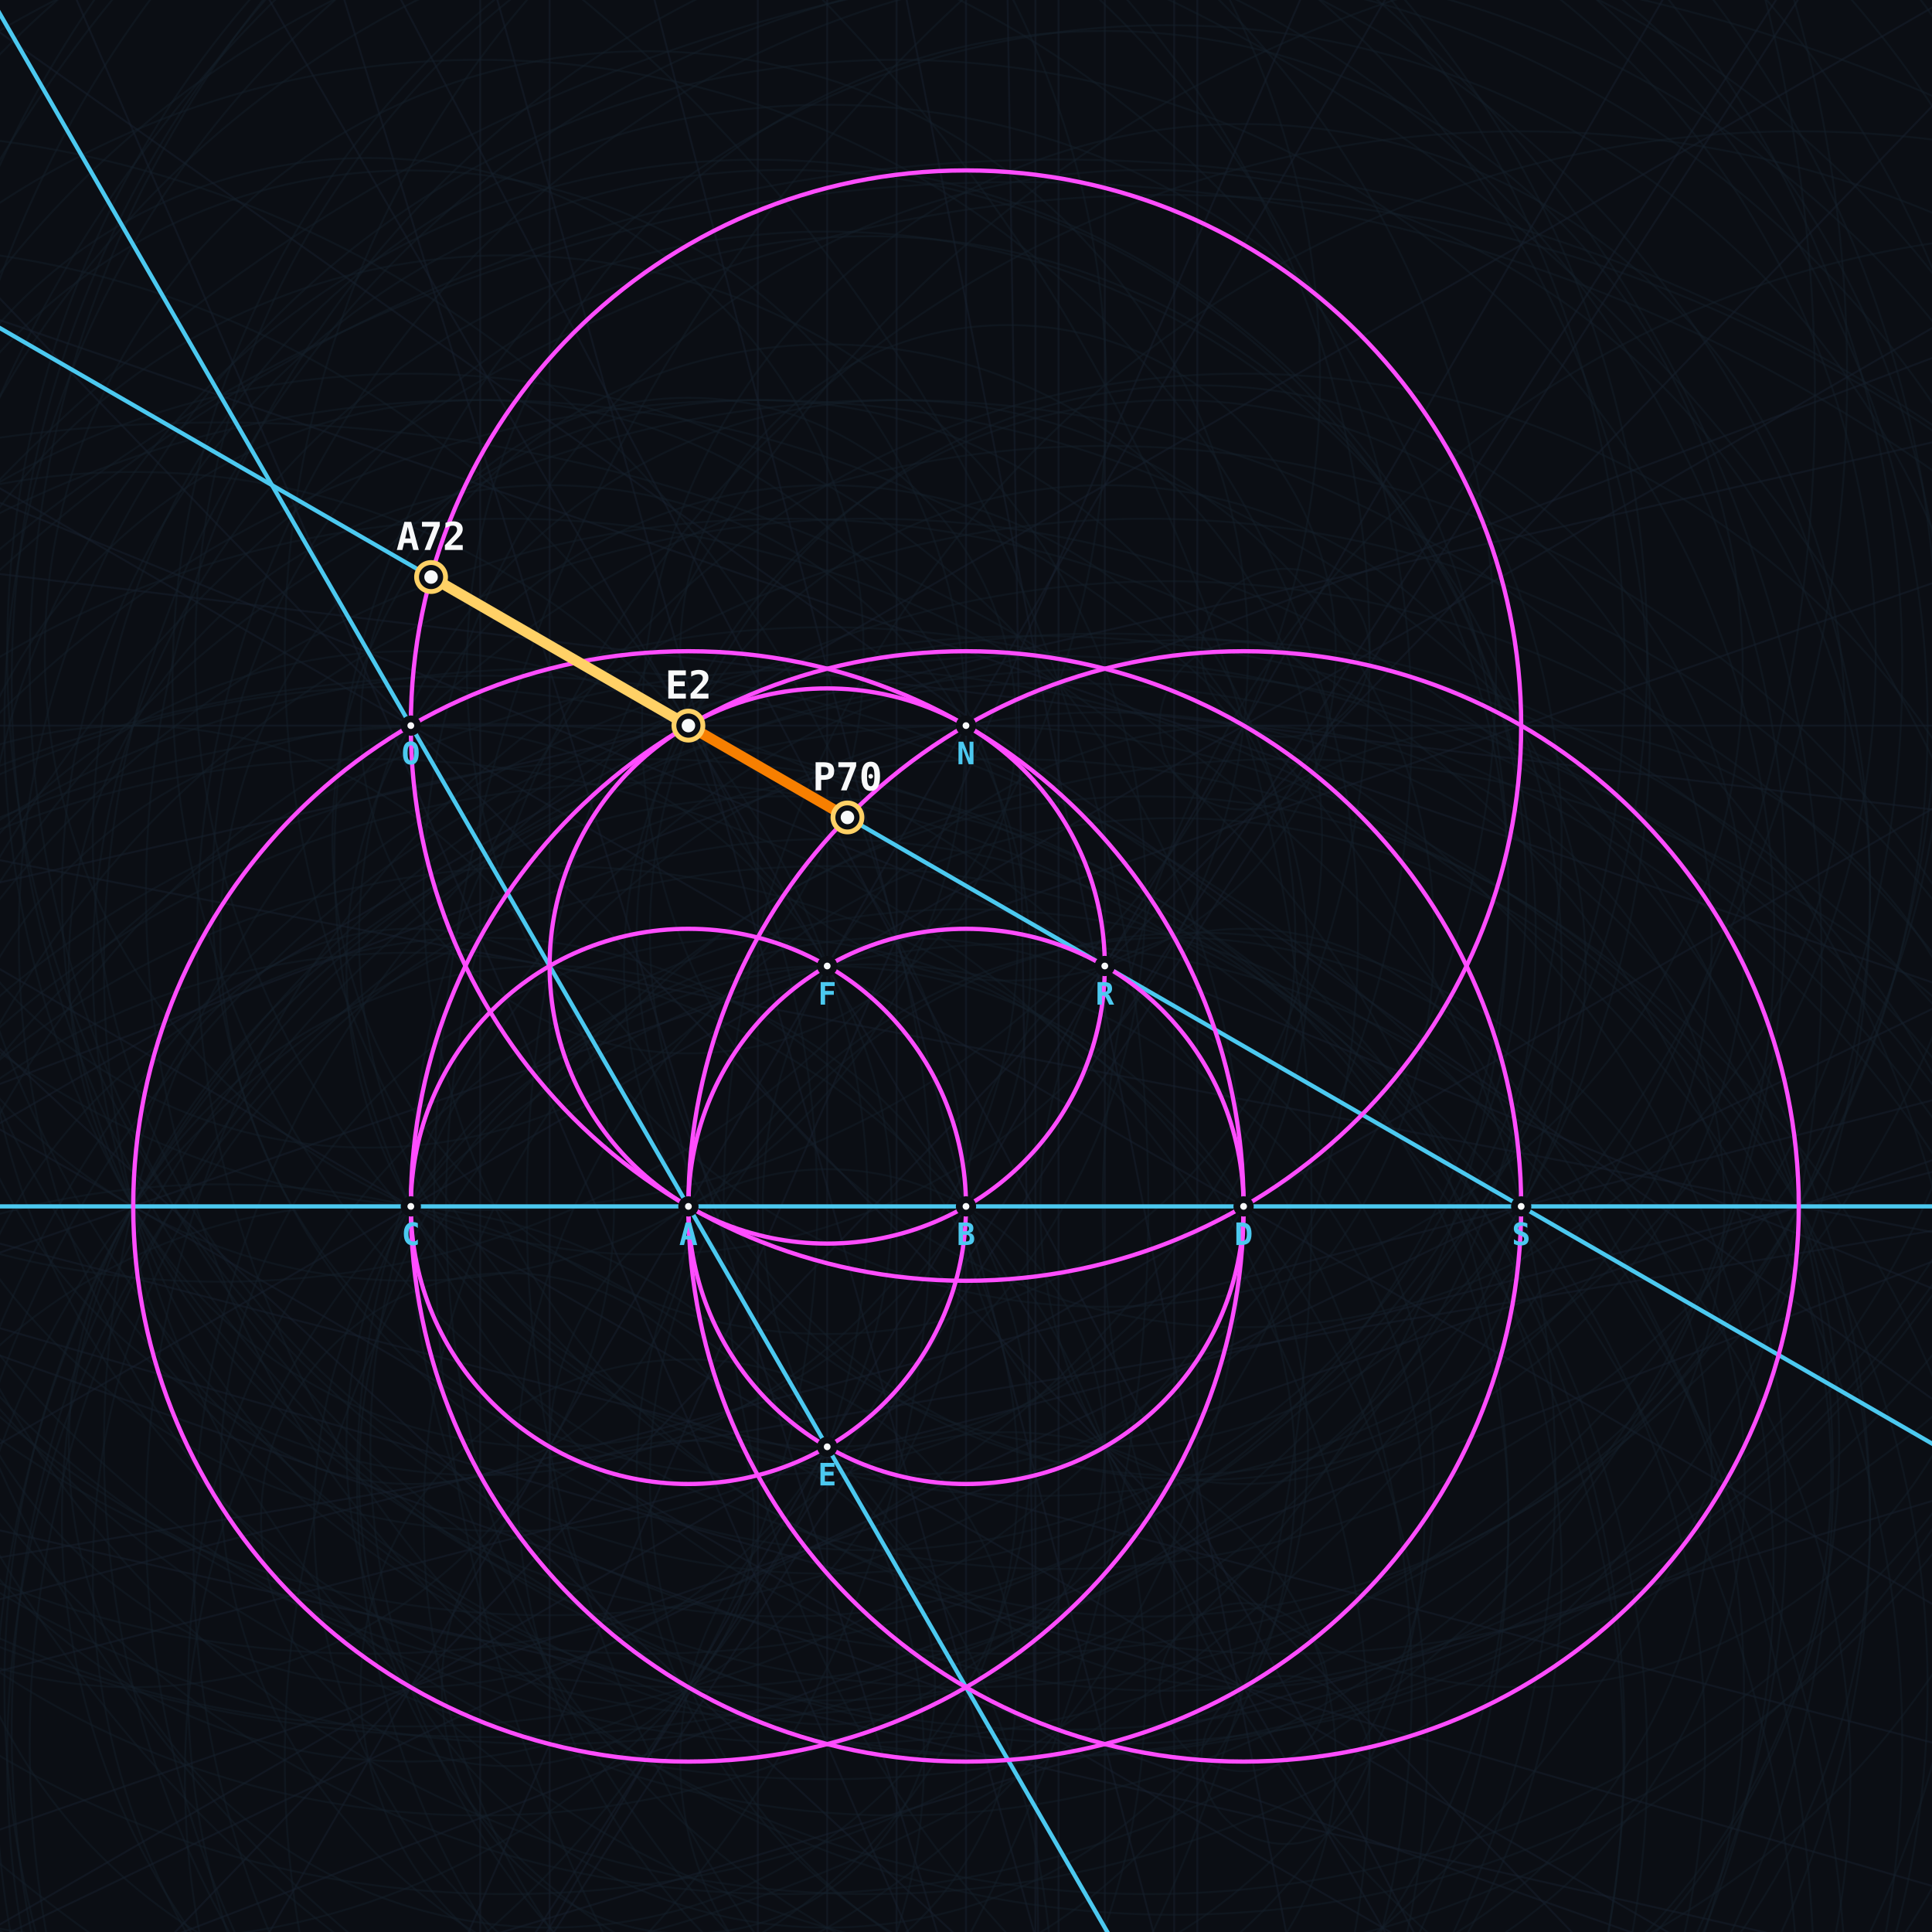
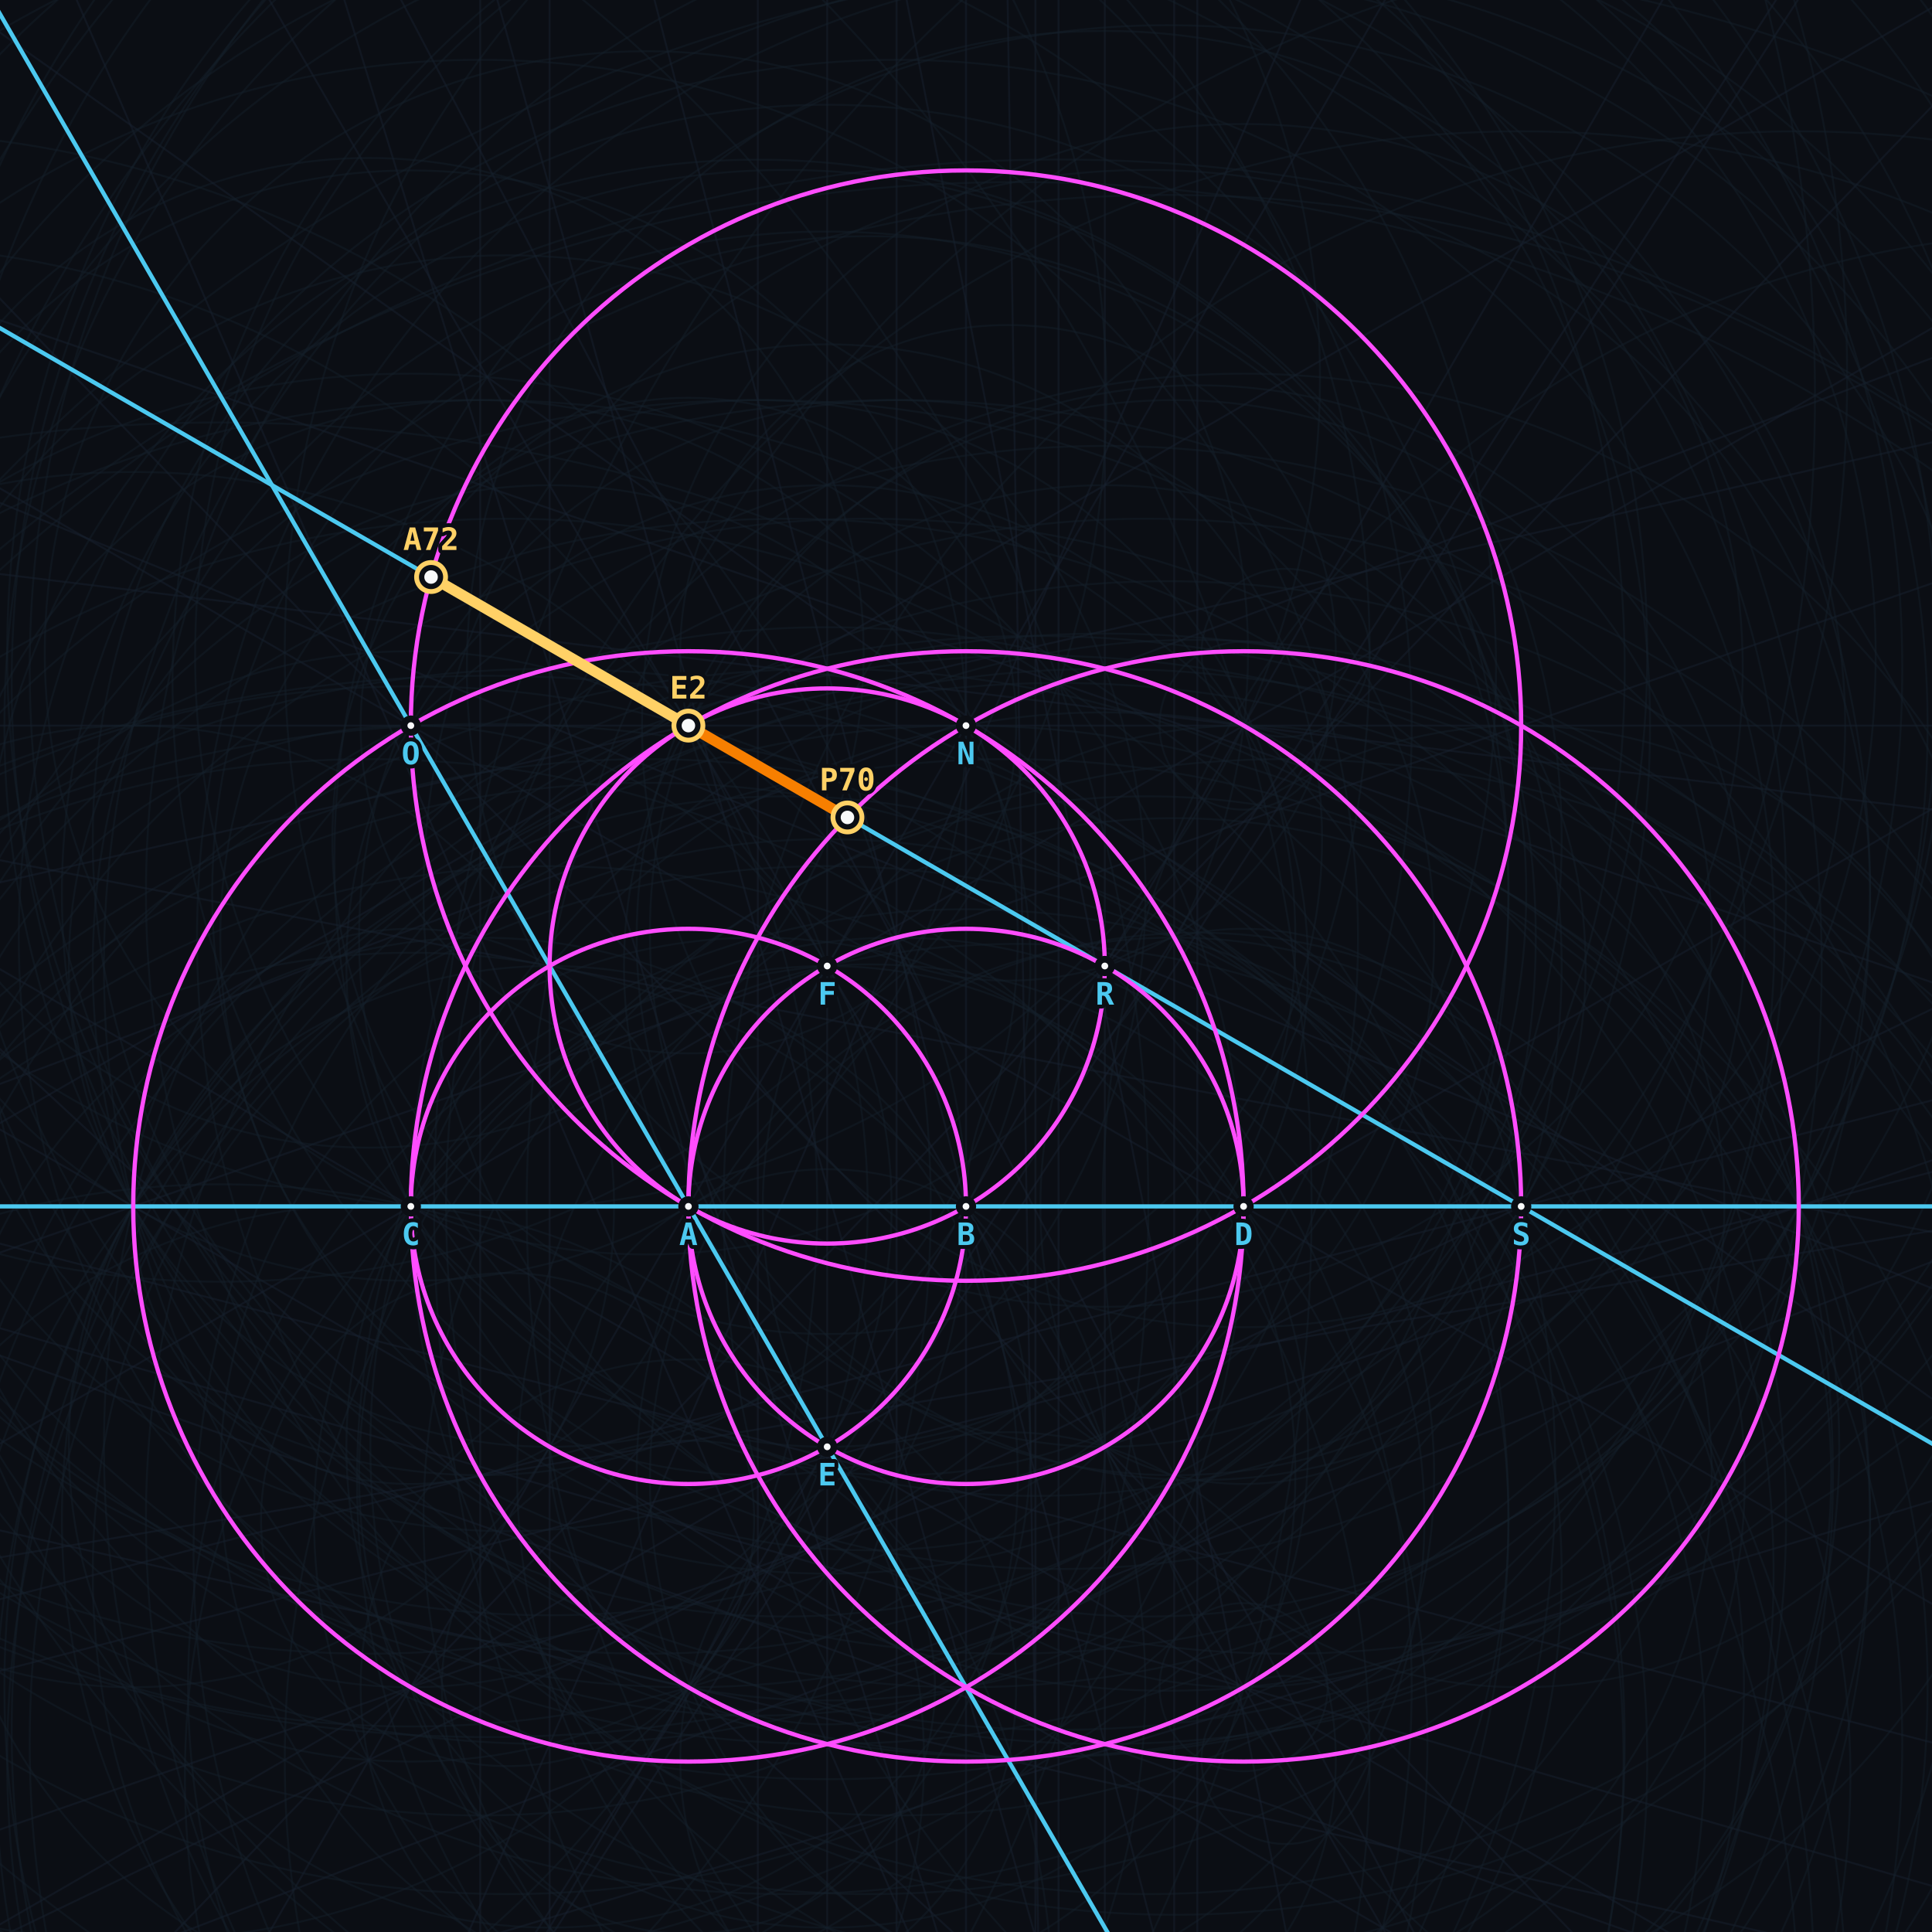
<svg xmlns="http://www.w3.org/2000/svg" viewBox="0 0 1000 1000" width="100%" height="100%" class="levels-svg">
  <defs>
    <clipPath id="sq-clip">
      <rect x="0" y="0" width="1000" height="1000" />
    </clipPath>
  </defs>
  <rect x="0" y="0" width="1000" height="1000" fill="#0b0e14" />
  <g clip-path="url(#sq-clip)">
    <line x1="-232.76" y1="1644.75" x2="1017.24" y2="-520.32" stroke="#1a2332" stroke-width="1.0" stroke-opacity="0.45" />
    <line x1="1089.08" y1="-395.89" x2="-160.92" y2="1769.18" stroke="#1a2332" stroke-width="1.0" stroke-opacity="0.45" />
    <line x1="1089.08" y1="1644.75" x2="-160.92" y2="-520.32" stroke="#1a2332" stroke-width="1.0" stroke-opacity="0.45" />
    <line x1="-762.13" y1="61.64" x2="1402.93" y2="1311.64" stroke="#1a2332" stroke-width="1.0" stroke-opacity="0.45" />
    <line x1="-762.13" y1="1187.21" x2="1402.93" y2="-62.79" stroke="#1a2332" stroke-width="1.0" stroke-opacity="0.45" />
    <line x1="1618.45" y1="61.64" x2="-546.61" y2="1311.64" stroke="#1a2332" stroke-width="1.0" stroke-opacity="0.45" />
    <line x1="1618.45" y1="1187.21" x2="-546.61" y2="-62.79" stroke="#1a2332" stroke-width="1.0" stroke-opacity="0.45" />
    <line x1="428.16" y1="1874.43" x2="428.16" y2="-625.57" stroke="#1a2332" stroke-width="1.0" stroke-opacity="0.45" />
    <line x1="1429.70" y1="153.06" x2="-932.58" y2="971.37" stroke="#1a2332" stroke-width="1.0" stroke-opacity="0.45" />
    <line x1="-905.81" y1="61.64" x2="1259.26" y2="1311.64" stroke="#1a2332" stroke-width="1.0" stroke-opacity="0.45" />
    <line x1="284.48" y1="1874.43" x2="284.48" y2="-625.57" stroke="#1a2332" stroke-width="1.0" stroke-opacity="0.45" />
    <line x1="-619.72" y1="325.99" x2="1835.23" y2="798.44" stroke="#1a2332" stroke-width="1.0" stroke-opacity="0.45" />
    <line x1="1871.95" y1="381.49" x2="-548.67" y2="1006.49" stroke="#1a2332" stroke-width="1.0" stroke-opacity="0.45" />
    <line x1="392.24" y1="1874.43" x2="392.24" y2="-625.57" stroke="#1a2332" stroke-width="1.0" stroke-opacity="0.45" />
    <line x1="111.60" y1="-525.11" x2="780.64" y2="1883.71" stroke="#1a2332" stroke-width="1.0" stroke-opacity="0.45" />
    <line x1="500.00" y1="1874.43" x2="500.00" y2="-625.57" stroke="#1a2332" stroke-width="1.0" stroke-opacity="0.45" />
    <line x1="1606.32" y1="375.57" x2="-893.68" y2="375.57" stroke="#1a2332" stroke-width="1.0" stroke-opacity="0.45" />
    <line x1="-474.48" y1="-338.51" x2="1258.96" y2="1462.94" stroke="#1a2332" stroke-width="1.0" stroke-opacity="0.45" />
    <line x1="1573.38" y1="401.91" x2="-788.90" y2="1220.23" stroke="#1a2332" stroke-width="1.0" stroke-opacity="0.45" />
    <line x1="-474.48" y1="1587.36" x2="1258.96" y2="-214.08" stroke="#1a2332" stroke-width="1.0" stroke-opacity="0.45" />
    <line x1="1728.27" y1="381.49" x2="-692.35" y2="1006.49" stroke="#1a2332" stroke-width="1.0" stroke-opacity="0.45" />
    <line x1="248.56" y1="1874.43" x2="248.56" y2="-625.57" stroke="#1a2332" stroke-width="1.0" stroke-opacity="0.45" />
    <line x1="-155.74" y1="-454.21" x2="832.47" y2="1842.19" stroke="#1a2332" stroke-width="1.0" stroke-opacity="0.45" />
    <line x1="187.50" y1="-585.88" x2="812.50" y2="1834.74" stroke="#1a2332" stroke-width="1.0" stroke-opacity="0.45" />
    <line x1="571.84" y1="1874.43" x2="571.84" y2="-625.57" stroke="#1a2332" stroke-width="1.0" stroke-opacity="0.45" />
    <line x1="1587.43" y1="-35.35" x2="-752.86" y2="843.87" stroke="#1a2332" stroke-width="1.0" stroke-opacity="0.45" />
    <line x1="1657.83" y1="1169.69" x2="-779.76" y2="614.56" stroke="#1a2332" stroke-width="1.0" stroke-opacity="0.45" />
    <line x1="1226.25" y1="1679.68" x2="-607.20" y2="-19.86" stroke="#1a2332" stroke-width="1.0" stroke-opacity="0.45" />
    <line x1="1657.83" y1="79.17" x2="-779.76" y2="634.30" stroke="#1a2332" stroke-width="1.0" stroke-opacity="0.45" />
    <line x1="1223.34" y1="-125.00" x2="-941.73" y2="1125.00" stroke="#1a2332" stroke-width="1.0" stroke-opacity="0.45" />
    <line x1="-1015.62" y1="381.49" x2="1404.99" y2="1006.49" stroke="#1a2332" stroke-width="1.0" stroke-opacity="0.45" />
    <line x1="464.08" y1="1874.43" x2="464.08" y2="-625.57" stroke="#1a2332" stroke-width="1.0" stroke-opacity="0.45" />
    <line x1="868.39" y1="-454.21" x2="-119.82" y2="1842.19" stroke="#1a2332" stroke-width="1.0" stroke-opacity="0.45" />
    <line x1="-10.32" y1="-614.67" x2="722.96" y2="1775.37" stroke="#1a2332" stroke-width="1.0" stroke-opacity="0.45" />
    <line x1="1467.49" y1="856.91" x2="-848.43" y2="-84.65" stroke="#1a2332" stroke-width="1.0" stroke-opacity="0.45" />
    <line x1="1447.14" y1="307.48" x2="-806.33" y2="1390.01" stroke="#1a2332" stroke-width="1.0" stroke-opacity="0.45" />
    <line x1="-51.36" y1="-494.26" x2="1109.03" y2="1720.13" stroke="#1a2332" stroke-width="1.0" stroke-opacity="0.45" />
    <line x1="607.76" y1="1874.43" x2="607.76" y2="-625.57" stroke="#1a2332" stroke-width="1.0" stroke-opacity="0.45" />
    <line x1="1146.34" y1="-353.83" x2="-204.01" y2="1750.11" stroke="#1a2332" stroke-width="1.0" stroke-opacity="0.45" />
    <line x1="1729.94" y1="507.97" x2="-751.69" y2="205.50" stroke="#1a2332" stroke-width="1.0" stroke-opacity="0.45" />
    <line x1="1413.60" y1="1095.55" x2="-988.32" y2="402.17" stroke="#1a2332" stroke-width="1.0" stroke-opacity="0.45" />
    <line x1="-1013.76" y1="343.22" x2="1343.26" y2="1176.56" stroke="#1a2332" stroke-width="1.0" stroke-opacity="0.45" />
    <line x1="547.89" y1="1874.43" x2="547.89" y2="-625.57" stroke="#1a2332" stroke-width="1.0" stroke-opacity="0.45" />
    <line x1="1513.46" y1="684.43" x2="-851.50" y2="-126.11" stroke="#1a2332" stroke-width="1.0" stroke-opacity="0.45" />
    <line x1="1517.19" y1="620.98" x2="-876.38" y2="1342.67" stroke="#1a2332" stroke-width="1.0" stroke-opacity="0.45" />
    <line x1="511.57" y1="-630.45" x2="551.09" y2="1869.23" stroke="#1a2332" stroke-width="1.0" stroke-opacity="0.45" />
    <line x1="535.92" y1="1874.43" x2="535.92" y2="-625.57" stroke="#1a2332" stroke-width="1.0" stroke-opacity="0.45" />
    <line x1="336.94" y1="-673.86" x2="818.71" y2="1779.28" stroke="#1a2332" stroke-width="1.0" stroke-opacity="0.45" />
    <line x1="619.73" y1="1874.43" x2="619.73" y2="-625.57" stroke="#1a2332" stroke-width="1.0" stroke-opacity="0.45" />
    <line x1="1112.62" y1="-282.82" x2="-240.69" y2="1819.22" stroke="#1a2332" stroke-width="1.0" stroke-opacity="0.45" />
    <line x1="1448.78" y1="1041.33" x2="-592.46" y2="-402.05" stroke="#1a2332" stroke-width="1.0" stroke-opacity="0.45" />
    <line x1="-327.79" y1="1161.96" x2="2006.63" y2="267.26" stroke="#1a2332" stroke-width="1.0" stroke-opacity="0.45" />
    <line x1="1888.17" y1="486.93" x2="-576.87" y2="903.60" stroke="#1a2332" stroke-width="1.0" stroke-opacity="0.45" />
    <circle cx="212.64" cy="624.43" r="143.68" fill="none" stroke="#161f2c" stroke-width="1.0" stroke-opacity="0.45" />
    <circle cx="428.16" cy="748.86" r="143.68" fill="none" stroke="#161f2c" stroke-width="1.0" stroke-opacity="0.45" />
    <circle cx="212.64" cy="624.43" r="287.36" fill="none" stroke="#161f2c" stroke-width="1.0" stroke-opacity="0.45" />
    <circle cx="643.68" cy="624.43" r="143.68" fill="none" stroke="#161f2c" stroke-width="1.0" stroke-opacity="0.45" />
    <circle cx="212.64" cy="624.43" r="431.03" fill="none" stroke="#161f2c" stroke-width="1.0" stroke-opacity="0.45" />
    <circle cx="643.68" cy="624.43" r="431.03" fill="none" stroke="#161f2c" stroke-width="1.0" stroke-opacity="0.45" />
    <circle cx="212.64" cy="624.43" r="248.86" fill="none" stroke="#161f2c" stroke-width="1.0" stroke-opacity="0.45" />
    <circle cx="428.16" cy="748.86" r="248.86" fill="none" stroke="#161f2c" stroke-width="1.0" stroke-opacity="0.45" />
    <circle cx="428.16" cy="500.00" r="248.86" fill="none" stroke="#161f2c" stroke-width="1.0" stroke-opacity="0.45" />
    <circle cx="643.68" cy="624.43" r="248.86" fill="none" stroke="#161f2c" stroke-width="1.0" stroke-opacity="0.45" />
    <circle cx="428.16" cy="500.00" r="380.14" fill="none" stroke="#161f2c" stroke-width="1.0" stroke-opacity="0.45" />
    <circle cx="68.97" cy="624.43" r="380.14" fill="none" stroke="#161f2c" stroke-width="1.0" stroke-opacity="0.45" />
    <circle cx="68.97" cy="624.43" r="248.86" fill="none" stroke="#161f2c" stroke-width="1.0" stroke-opacity="0.45" />
    <circle cx="284.48" cy="748.86" r="248.86" fill="none" stroke="#161f2c" stroke-width="1.0" stroke-opacity="0.45" />
    <circle cx="284.48" cy="500.00" r="248.86" fill="none" stroke="#161f2c" stroke-width="1.0" stroke-opacity="0.45" />
    <circle cx="284.48" cy="500.00" r="658.42" fill="none" stroke="#161f2c" stroke-width="1.0" stroke-opacity="0.45" />
    <circle cx="931.03" cy="624.43" r="658.42" fill="none" stroke="#161f2c" stroke-width="1.0" stroke-opacity="0.45" />
    <circle cx="931.03" cy="624.43" r="556.46" fill="none" stroke="#161f2c" stroke-width="1.0" stroke-opacity="0.45" />
    <circle cx="392.24" cy="763.54" r="556.46" fill="none" stroke="#161f2c" stroke-width="1.0" stroke-opacity="0.45" />
    <circle cx="392.24" cy="763.54" r="278.23" fill="none" stroke="#161f2c" stroke-width="1.0" stroke-opacity="0.45" />
    <circle cx="392.24" cy="485.31" r="278.23" fill="none" stroke="#161f2c" stroke-width="1.0" stroke-opacity="0.45" />
    <circle cx="392.24" cy="485.31" r="402.66" fill="none" stroke="#161f2c" stroke-width="1.0" stroke-opacity="0.45" />
    <circle cx="500.00" cy="873.29" r="402.66" fill="none" stroke="#161f2c" stroke-width="1.0" stroke-opacity="0.45" />
    <circle cx="500.00" cy="873.29" r="497.72" fill="none" stroke="#161f2c" stroke-width="1.0" stroke-opacity="0.45" />
    <circle cx="500.00" cy="375.57" r="497.72" fill="none" stroke="#161f2c" stroke-width="1.0" stroke-opacity="0.45" />
    <circle cx="212.64" cy="375.57" r="287.36" fill="none" stroke="#161f2c" stroke-width="1.0" stroke-opacity="0.45" />
    <circle cx="212.64" cy="375.57" r="518.04" fill="none" stroke="#161f2c" stroke-width="1.0" stroke-opacity="0.45" />
    <circle cx="571.84" cy="748.86" r="518.04" fill="none" stroke="#161f2c" stroke-width="1.0" stroke-opacity="0.45" />
    <circle cx="571.84" cy="748.86" r="380.14" fill="none" stroke="#161f2c" stroke-width="1.0" stroke-opacity="0.45" />
    <circle cx="212.64" cy="873.29" r="380.14" fill="none" stroke="#161f2c" stroke-width="1.0" stroke-opacity="0.45" />
    <circle cx="212.64" cy="873.29" r="518.04" fill="none" stroke="#161f2c" stroke-width="1.0" stroke-opacity="0.45" />
    <circle cx="571.84" cy="500.00" r="518.04" fill="none" stroke="#161f2c" stroke-width="1.0" stroke-opacity="0.45" />
    <circle cx="571.84" cy="500.00" r="248.86" fill="none" stroke="#161f2c" stroke-width="1.0" stroke-opacity="0.45" />
    <circle cx="787.36" cy="624.43" r="248.86" fill="none" stroke="#161f2c" stroke-width="1.0" stroke-opacity="0.45" />
    <circle cx="787.36" cy="624.43" r="556.46" fill="none" stroke="#161f2c" stroke-width="1.0" stroke-opacity="0.45" />
    <circle cx="248.56" cy="763.54" r="556.46" fill="none" stroke="#161f2c" stroke-width="1.0" stroke-opacity="0.45" />
    <circle cx="248.56" cy="763.54" r="278.23" fill="none" stroke="#161f2c" stroke-width="1.0" stroke-opacity="0.45" />
    <circle cx="248.56" cy="485.31" r="278.23" fill="none" stroke="#161f2c" stroke-width="1.0" stroke-opacity="0.45" />
    <circle cx="248.56" cy="485.31" r="454.35" fill="none" stroke="#161f2c" stroke-width="1.0" stroke-opacity="0.45" />
    <circle cx="428.16" cy="902.66" r="454.35" fill="none" stroke="#161f2c" stroke-width="1.0" stroke-opacity="0.45" />
    <circle cx="428.16" cy="902.66" r="556.46" fill="none" stroke="#161f2c" stroke-width="1.0" stroke-opacity="0.45" />
    <circle cx="428.16" cy="346.20" r="556.46" fill="none" stroke="#161f2c" stroke-width="1.0" stroke-opacity="0.45" />
    <circle cx="428.16" cy="346.20" r="574.71" fill="none" stroke="#161f2c" stroke-width="1.0" stroke-opacity="0.45" />
    <circle cx="571.84" cy="902.66" r="574.71" fill="none" stroke="#161f2c" stroke-width="1.0" stroke-opacity="0.45" />
    <circle cx="571.84" cy="902.66" r="556.46" fill="none" stroke="#161f2c" stroke-width="1.0" stroke-opacity="0.45" />
    <circle cx="571.84" cy="346.20" r="556.46" fill="none" stroke="#161f2c" stroke-width="1.0" stroke-opacity="0.45" />
    <circle cx="571.84" cy="346.20" r="330.20" fill="none" stroke="#161f2c" stroke-width="1.0" stroke-opacity="0.45" />
    <circle cx="262.73" cy="462.33" r="330.20" fill="none" stroke="#161f2c" stroke-width="1.0" stroke-opacity="0.45" />
    <circle cx="262.73" cy="462.33" r="518.04" fill="none" stroke="#161f2c" stroke-width="1.0" stroke-opacity="0.45" />
    <circle cx="521.75" cy="910.96" r="518.04" fill="none" stroke="#161f2c" stroke-width="1.0" stroke-opacity="0.45" />
    <circle cx="521.75" cy="910.96" r="169.66" fill="none" stroke="#161f2c" stroke-width="1.0" stroke-opacity="0.45" />
    <circle cx="356.32" cy="873.29" r="169.66" fill="none" stroke="#161f2c" stroke-width="1.0" stroke-opacity="0.45" />
    <circle cx="356.32" cy="873.29" r="127.61" fill="none" stroke="#161f2c" stroke-width="1.0" stroke-opacity="0.45" />
    <circle cx="262.73" cy="786.53" r="127.61" fill="none" stroke="#161f2c" stroke-width="1.0" stroke-opacity="0.45" />
    <circle cx="262.73" cy="786.53" r="518.04" fill="none" stroke="#161f2c" stroke-width="1.0" stroke-opacity="0.45" />
    <circle cx="521.75" cy="337.90" r="518.04" fill="none" stroke="#161f2c" stroke-width="1.0" stroke-opacity="0.45" />
    <circle cx="521.75" cy="337.90" r="169.66" fill="none" stroke="#161f2c" stroke-width="1.0" stroke-opacity="0.45" />
    <circle cx="356.32" cy="375.57" r="169.66" fill="none" stroke="#161f2c" stroke-width="1.0" stroke-opacity="0.45" />
    <circle cx="356.32" cy="375.57" r="497.72" fill="none" stroke="#161f2c" stroke-width="1.0" stroke-opacity="0.45" />
    <circle cx="-74.71" cy="624.43" r="497.72" fill="none" stroke="#161f2c" stroke-width="1.0" stroke-opacity="0.45" />
    <circle cx="-74.71" cy="624.43" r="556.46" fill="none" stroke="#161f2c" stroke-width="1.0" stroke-opacity="0.45" />
    <circle cx="464.08" cy="763.54" r="556.46" fill="none" stroke="#161f2c" stroke-width="1.0" stroke-opacity="0.45" />
    <circle cx="464.08" cy="763.54" r="278.23" fill="none" stroke="#161f2c" stroke-width="1.0" stroke-opacity="0.45" />
    <circle cx="464.08" cy="485.31" r="278.23" fill="none" stroke="#161f2c" stroke-width="1.0" stroke-opacity="0.45" />
    <circle cx="464.08" cy="485.31" r="454.35" fill="none" stroke="#161f2c" stroke-width="1.0" stroke-opacity="0.45" />
    <circle cx="284.48" cy="902.66" r="454.35" fill="none" stroke="#161f2c" stroke-width="1.0" stroke-opacity="0.45" />
    <circle cx="284.48" cy="902.66" r="556.46" fill="none" stroke="#161f2c" stroke-width="1.0" stroke-opacity="0.45" />
    <circle cx="284.48" cy="346.20" r="556.46" fill="none" stroke="#161f2c" stroke-width="1.0" stroke-opacity="0.45" />
    <circle cx="284.48" cy="346.20" r="489.85" fill="none" stroke="#161f2c" stroke-width="1.0" stroke-opacity="0.45" />
    <circle cx="428.16" cy="814.50" r="489.85" fill="none" stroke="#161f2c" stroke-width="1.0" stroke-opacity="0.45" />
    <circle cx="428.16" cy="814.50" r="380.14" fill="none" stroke="#161f2c" stroke-width="1.0" stroke-opacity="0.45" />
    <circle cx="428.16" cy="434.36" r="380.14" fill="none" stroke="#161f2c" stroke-width="1.0" stroke-opacity="0.45" />
    <circle cx="428.16" cy="434.36" r="256.13" fill="none" stroke="#161f2c" stroke-width="1.0" stroke-opacity="0.45" />
    <circle cx="190.89" cy="337.90" r="256.13" fill="none" stroke="#161f2c" stroke-width="1.0" stroke-opacity="0.45" />
    <circle cx="190.89" cy="337.90" r="518.04" fill="none" stroke="#161f2c" stroke-width="1.0" stroke-opacity="0.45" />
    <circle cx="449.91" cy="786.53" r="518.04" fill="none" stroke="#161f2c" stroke-width="1.0" stroke-opacity="0.45" />
    <circle cx="449.91" cy="786.53" r="287.36" fill="none" stroke="#161f2c" stroke-width="1.0" stroke-opacity="0.45" />
    <circle cx="190.89" cy="910.96" r="287.36" fill="none" stroke="#161f2c" stroke-width="1.0" stroke-opacity="0.45" />
    <circle cx="190.89" cy="910.96" r="518.04" fill="none" stroke="#161f2c" stroke-width="1.0" stroke-opacity="0.45" />
    <circle cx="449.91" cy="462.33" r="518.04" fill="none" stroke="#161f2c" stroke-width="1.0" stroke-opacity="0.45" />
    <circle cx="449.91" cy="462.33" r="340.07" fill="none" stroke="#161f2c" stroke-width="1.0" stroke-opacity="0.45" />
    <circle cx="607.76" cy="763.54" r="340.07" fill="none" stroke="#161f2c" stroke-width="1.0" stroke-opacity="0.45" />
    <circle cx="607.76" cy="763.54" r="278.23" fill="none" stroke="#161f2c" stroke-width="1.0" stroke-opacity="0.45" />
    <circle cx="607.76" cy="485.31" r="278.23" fill="none" stroke="#161f2c" stroke-width="1.0" stroke-opacity="0.45" />
    <circle cx="607.76" cy="485.31" r="505.77" fill="none" stroke="#161f2c" stroke-width="1.0" stroke-opacity="0.45" />
    <circle cx="334.57" cy="910.96" r="505.77" fill="none" stroke="#161f2c" stroke-width="1.0" stroke-opacity="0.45" />
    <circle cx="334.57" cy="910.96" r="518.04" fill="none" stroke="#161f2c" stroke-width="1.0" stroke-opacity="0.45" />
    <circle cx="593.59" cy="462.33" r="518.04" fill="none" stroke="#161f2c" stroke-width="1.0" stroke-opacity="0.45" />
    <circle cx="593.59" cy="462.33" r="374.36" fill="none" stroke="#161f2c" stroke-width="1.0" stroke-opacity="0.45" />
    <circle cx="406.41" cy="786.53" r="374.36" fill="none" stroke="#161f2c" stroke-width="1.0" stroke-opacity="0.45" />
    <circle cx="406.41" cy="786.53" r="518.04" fill="none" stroke="#161f2c" stroke-width="1.0" stroke-opacity="0.45" />
    <circle cx="665.43" cy="337.90" r="518.04" fill="none" stroke="#161f2c" stroke-width="1.0" stroke-opacity="0.45" />
    <circle cx="665.43" cy="337.90" r="43.50" fill="none" stroke="#161f2c" stroke-width="1.0" stroke-opacity="0.45" />
    <circle cx="643.68" cy="375.57" r="43.50" fill="none" stroke="#161f2c" stroke-width="1.0" stroke-opacity="0.45" />
    <circle cx="643.68" cy="375.57" r="311.39" fill="none" stroke="#161f2c" stroke-width="1.0" stroke-opacity="0.45" />
    <circle cx="334.57" cy="337.90" r="311.39" fill="none" stroke="#161f2c" stroke-width="1.0" stroke-opacity="0.45" />
    <circle cx="334.57" cy="337.90" r="518.04" fill="none" stroke="#161f2c" stroke-width="1.0" stroke-opacity="0.45" />
    <circle cx="593.59" cy="786.53" r="518.04" fill="none" stroke="#161f2c" stroke-width="1.0" stroke-opacity="0.45" />
    <circle cx="593.59" cy="786.53" r="374.36" fill="none" stroke="#161f2c" stroke-width="1.0" stroke-opacity="0.45" />
    <circle cx="406.41" cy="462.33" r="374.36" fill="none" stroke="#161f2c" stroke-width="1.0" stroke-opacity="0.45" />
    <circle cx="406.41" cy="462.33" r="518.04" fill="none" stroke="#161f2c" stroke-width="1.0" stroke-opacity="0.45" />
    <circle cx="665.43" cy="910.96" r="518.04" fill="none" stroke="#161f2c" stroke-width="1.0" stroke-opacity="0.45" />
    <circle cx="665.43" cy="910.96" r="43.50" fill="none" stroke="#161f2c" stroke-width="1.0" stroke-opacity="0.45" />
    <circle cx="643.68" cy="873.29" r="43.50" fill="none" stroke="#161f2c" stroke-width="1.0" stroke-opacity="0.45" />
    <circle cx="643.68" cy="873.29" r="897.27" fill="none" stroke="#161f2c" stroke-width="1.0" stroke-opacity="0.45" />
    <circle cx="-218.39" cy="624.43" r="897.27" fill="none" stroke="#161f2c" stroke-width="1.0" stroke-opacity="0.45" />
    <circle cx="-218.39" cy="624.43" r="812.77" fill="none" stroke="#161f2c" stroke-width="1.0" stroke-opacity="0.45" />
    <circle cx="547.89" cy="895.35" r="812.77" fill="none" stroke="#161f2c" stroke-width="1.0" stroke-opacity="0.45" />
    <circle cx="547.89" cy="895.35" r="541.84" fill="none" stroke="#161f2c" stroke-width="1.0" stroke-opacity="0.45" />
    <circle cx="547.89" cy="353.51" r="541.84" fill="none" stroke="#161f2c" stroke-width="1.0" stroke-opacity="0.45" />
    <circle cx="547.89" cy="353.51" r="458.60" fill="none" stroke="#161f2c" stroke-width="1.0" stroke-opacity="0.45" />
    <circle cx="114.06" cy="204.82" r="458.60" fill="none" stroke="#161f2c" stroke-width="1.0" stroke-opacity="0.45" />
    <circle cx="114.06" cy="204.82" r="825.37" fill="none" stroke="#161f2c" stroke-width="1.0" stroke-opacity="0.45" />
    <circle cx="526.74" cy="919.61" r="825.37" fill="none" stroke="#161f2c" stroke-width="1.0" stroke-opacity="0.45" />
    <circle cx="526.74" cy="919.61" r="431.03" fill="none" stroke="#161f2c" stroke-width="1.0" stroke-opacity="0.45" />
    <circle cx="114.06" cy="1044.04" r="431.03" fill="none" stroke="#161f2c" stroke-width="1.0" stroke-opacity="0.45" />
    <circle cx="114.06" cy="1044.04" r="825.37" fill="none" stroke="#161f2c" stroke-width="1.0" stroke-opacity="0.45" />
    <circle cx="526.74" cy="329.25" r="825.37" fill="none" stroke="#161f2c" stroke-width="1.0" stroke-opacity="0.45" />
    <circle cx="526.74" cy="329.25" r="580.36" fill="none" stroke="#161f2c" stroke-width="1.0" stroke-opacity="0.45" />
    <circle cx="535.92" cy="909.53" r="580.36" fill="none" stroke="#161f2c" stroke-width="1.0" stroke-opacity="0.45" />
    <circle cx="535.92" cy="909.53" r="570.21" fill="none" stroke="#161f2c" stroke-width="1.0" stroke-opacity="0.45" />
    <circle cx="535.92" cy="339.33" r="570.21" fill="none" stroke="#161f2c" stroke-width="1.0" stroke-opacity="0.45" />
    <circle cx="535.92" cy="339.33" r="434.92" fill="none" stroke="#161f2c" stroke-width="1.0" stroke-opacity="0.45" />
    <circle cx="619.73" cy="766.10" r="434.92" fill="none" stroke="#161f2c" stroke-width="1.0" stroke-opacity="0.45" />
    <circle cx="619.73" cy="766.10" r="283.34" fill="none" stroke="#161f2c" stroke-width="1.0" stroke-opacity="0.45" />
    <circle cx="619.73" cy="482.76" r="283.34" fill="none" stroke="#161f2c" stroke-width="1.0" stroke-opacity="0.45" />
    <circle cx="619.73" cy="482.76" r="678.97" fill="none" stroke="#161f2c" stroke-width="1.0" stroke-opacity="0.45" />
    <circle cx="252.19" cy="1053.65" r="678.97" fill="none" stroke="#161f2c" stroke-width="1.0" stroke-opacity="0.45" />
    <circle cx="252.19" cy="1053.65" r="703.88" fill="none" stroke="#161f2c" stroke-width="1.0" stroke-opacity="0.45" />
    <circle cx="604.13" cy="444.07" r="703.88" fill="none" stroke="#161f2c" stroke-width="1.0" stroke-opacity="0.45" />
    <circle cx="604.13" cy="444.07" r="431.03" fill="none" stroke="#161f2c" stroke-width="1.0" stroke-opacity="0.45" />
    <circle cx="252.19" cy="195.21" r="431.03" fill="none" stroke="#161f2c" stroke-width="1.0" stroke-opacity="0.45" />
    <circle cx="252.19" cy="195.21" r="703.88" fill="none" stroke="#161f2c" stroke-width="1.0" stroke-opacity="0.45" />
    <circle cx="604.13" cy="804.79" r="703.88" fill="none" stroke="#161f2c" stroke-width="1.0" stroke-opacity="0.45" />
    <circle cx="604.13" cy="804.79" r="503.96" fill="none" stroke="#161f2c" stroke-width="1.0" stroke-opacity="0.45" />
    <circle cx="1074.71" cy="624.43" r="503.96" fill="none" stroke="#161f2c" stroke-width="1.0" stroke-opacity="0.45" />
    <circle cx="1074.71" cy="624.43" r="850.01" fill="none" stroke="#161f2c" stroke-width="1.0" stroke-opacity="0.45" />
    <circle cx="236.59" cy="766.10" r="850.01" fill="none" stroke="#161f2c" stroke-width="1.0" stroke-opacity="0.45" />
    <line x1="-821.84" y1="624.43" x2="1678.16" y2="624.43" stroke="#4cc9f0" stroke-width="2.2" stroke-linecap="round" />
    <line x1="-232.76" y1="-395.89" x2="1017.24" y2="1769.18" stroke="#4cc9f0" stroke-width="2.2" stroke-linecap="round" />
    <line x1="-402.93" y1="-62.79" x2="1762.13" y2="1187.21" stroke="#4cc9f0" stroke-width="2.2" stroke-linecap="round" />
    <circle cx="356.32" cy="624.43" r="143.68" fill="none" stroke="#ff4dff" stroke-width="2.2" />
    <circle cx="500.00" cy="624.43" r="143.68" fill="none" stroke="#ff4dff" stroke-width="2.2" />
    <circle cx="356.32" cy="624.43" r="287.36" fill="none" stroke="#ff4dff" stroke-width="2.2" />
    <circle cx="643.68" cy="624.43" r="287.36" fill="none" stroke="#ff4dff" stroke-width="2.2" />
    <circle cx="428.16" cy="500.00" r="143.68" fill="none" stroke="#ff4dff" stroke-width="2.2" />
    <circle cx="500.00" cy="624.43" r="287.36" fill="none" stroke="#ff4dff" stroke-width="2.2" />
    <circle cx="500.00" cy="375.57" r="287.36" fill="none" stroke="#ff4dff" stroke-width="2.2" />
    <circle class="geom-point" cx="356.32" cy="624.43" r="3.5" data-base-r="3.5" fill="#f8f9fa" stroke="#0b0e14" stroke-width="3.5" />
-     <text class="geom-label" x="356.32" y="644.43" data-anchor-x="356.32" data-anchor-y="624.43" data-offset-y="20" data-base-font="16" fill="#4cc9f0" font-family="monospace" font-size="16" font-weight="bold" text-anchor="middle">A</text>
+     <text class="geom-label" x="356.32" y="644.43" data-anchor-x="356.32" data-anchor-y="624.43" data-offset-y="20" data-base-font="16" fill="#4cc9f0" stroke="#0b0e14" stroke-width="4" stroke-linejoin="round" paint-order="stroke fill" font-family="monospace" font-size="16" font-weight="bold" text-anchor="middle">A</text>
    <circle class="geom-point" cx="500.00" cy="624.43" r="3.5" data-base-r="3.5" fill="#f8f9fa" stroke="#0b0e14" stroke-width="3.5" />
-     <text class="geom-label" x="500.00" y="644.43" data-anchor-x="500.00" data-anchor-y="624.43" data-offset-y="20" data-base-font="16" fill="#4cc9f0" font-family="monospace" font-size="16" font-weight="bold" text-anchor="middle">B</text>
+     <text class="geom-label" x="500.00" y="644.43" data-anchor-x="500.00" data-anchor-y="624.43" data-offset-y="20" data-base-font="16" fill="#4cc9f0" stroke="#0b0e14" stroke-width="4" stroke-linejoin="round" paint-order="stroke fill" font-family="monospace" font-size="16" font-weight="bold" text-anchor="middle">B</text>
    <circle class="geom-point" cx="212.64" cy="624.43" r="3.5" data-base-r="3.5" fill="#f8f9fa" stroke="#0b0e14" stroke-width="3.5" />
-     <text class="geom-label" x="212.64" y="644.43" data-anchor-x="212.64" data-anchor-y="624.43" data-offset-y="20" data-base-font="16" fill="#4cc9f0" font-family="monospace" font-size="16" font-weight="bold" text-anchor="middle">C</text>
+     <text class="geom-label" x="212.64" y="644.43" data-anchor-x="212.64" data-anchor-y="624.43" data-offset-y="20" data-base-font="16" fill="#4cc9f0" stroke="#0b0e14" stroke-width="4" stroke-linejoin="round" paint-order="stroke fill" font-family="monospace" font-size="16" font-weight="bold" text-anchor="middle">C</text>
    <circle class="geom-point" cx="643.68" cy="624.43" r="3.5" data-base-r="3.5" fill="#f8f9fa" stroke="#0b0e14" stroke-width="3.5" />
-     <text class="geom-label" x="643.68" y="644.43" data-anchor-x="643.68" data-anchor-y="624.43" data-offset-y="20" data-base-font="16" fill="#4cc9f0" font-family="monospace" font-size="16" font-weight="bold" text-anchor="middle">D</text>
+     <text class="geom-label" x="643.68" y="644.43" data-anchor-x="643.68" data-anchor-y="624.43" data-offset-y="20" data-base-font="16" fill="#4cc9f0" stroke="#0b0e14" stroke-width="4" stroke-linejoin="round" paint-order="stroke fill" font-family="monospace" font-size="16" font-weight="bold" text-anchor="middle">D</text>
    <circle class="geom-point" cx="428.16" cy="748.86" r="3.5" data-base-r="3.5" fill="#f8f9fa" stroke="#0b0e14" stroke-width="3.5" />
-     <text class="geom-label" x="428.16" y="768.86" data-anchor-x="428.16" data-anchor-y="748.86" data-offset-y="20" data-base-font="16" fill="#4cc9f0" font-family="monospace" font-size="16" font-weight="bold" text-anchor="middle">E</text>
+     <text class="geom-label" x="428.16" y="768.86" data-anchor-x="428.16" data-anchor-y="748.86" data-offset-y="20" data-base-font="16" fill="#4cc9f0" stroke="#0b0e14" stroke-width="4" stroke-linejoin="round" paint-order="stroke fill" font-family="monospace" font-size="16" font-weight="bold" text-anchor="middle">E</text>
    <circle class="geom-point" cx="428.16" cy="500.00" r="3.5" data-base-r="3.5" fill="#f8f9fa" stroke="#0b0e14" stroke-width="3.5" />
-     <text class="geom-label" x="428.16" y="520.00" data-anchor-x="428.16" data-anchor-y="500.00" data-offset-y="20" data-base-font="16" fill="#4cc9f0" font-family="monospace" font-size="16" font-weight="bold" text-anchor="middle">F</text>
+     <text class="geom-label" x="428.16" y="520.00" data-anchor-x="428.16" data-anchor-y="500.00" data-offset-y="20" data-base-font="16" fill="#4cc9f0" stroke="#0b0e14" stroke-width="4" stroke-linejoin="round" paint-order="stroke fill" font-family="monospace" font-size="16" font-weight="bold" text-anchor="middle">F</text>
    <circle class="geom-point" cx="500.00" cy="375.57" r="3.5" data-base-r="3.5" fill="#f8f9fa" stroke="#0b0e14" stroke-width="3.5" />
-     <text class="geom-label" x="500.00" y="395.57" data-anchor-x="500.00" data-anchor-y="375.57" data-offset-y="20" data-base-font="16" fill="#4cc9f0" font-family="monospace" font-size="16" font-weight="bold" text-anchor="middle">N</text>
+     <text class="geom-label" x="500.00" y="395.57" data-anchor-x="500.00" data-anchor-y="375.57" data-offset-y="20" data-base-font="16" fill="#4cc9f0" stroke="#0b0e14" stroke-width="4" stroke-linejoin="round" paint-order="stroke fill" font-family="monospace" font-size="16" font-weight="bold" text-anchor="middle">N</text>
    <circle class="geom-point" cx="212.64" cy="375.57" r="3.5" data-base-r="3.5" fill="#f8f9fa" stroke="#0b0e14" stroke-width="3.5" />
-     <text class="geom-label" x="212.64" y="395.57" data-anchor-x="212.64" data-anchor-y="375.57" data-offset-y="20" data-base-font="16" fill="#4cc9f0" font-family="monospace" font-size="16" font-weight="bold" text-anchor="middle">O</text>
+     <text class="geom-label" x="212.64" y="395.57" data-anchor-x="212.64" data-anchor-y="375.57" data-offset-y="20" data-base-font="16" fill="#4cc9f0" stroke="#0b0e14" stroke-width="4" stroke-linejoin="round" paint-order="stroke fill" font-family="monospace" font-size="16" font-weight="bold" text-anchor="middle">O</text>
    <circle class="geom-point" cx="571.84" cy="500.00" r="3.5" data-base-r="3.5" fill="#f8f9fa" stroke="#0b0e14" stroke-width="3.5" />
-     <text class="geom-label" x="571.84" y="520.00" data-anchor-x="571.84" data-anchor-y="500.00" data-offset-y="20" data-base-font="16" fill="#4cc9f0" font-family="monospace" font-size="16" font-weight="bold" text-anchor="middle">R</text>
+     <text class="geom-label" x="571.84" y="520.00" data-anchor-x="571.84" data-anchor-y="500.00" data-offset-y="20" data-base-font="16" fill="#4cc9f0" stroke="#0b0e14" stroke-width="4" stroke-linejoin="round" paint-order="stroke fill" font-family="monospace" font-size="16" font-weight="bold" text-anchor="middle">R</text>
    <circle class="geom-point" cx="787.36" cy="624.43" r="3.5" data-base-r="3.5" fill="#f8f9fa" stroke="#0b0e14" stroke-width="3.5" />
-     <text class="geom-label" x="787.36" y="644.43" data-anchor-x="787.36" data-anchor-y="624.43" data-offset-y="20" data-base-font="16" fill="#4cc9f0" font-family="monospace" font-size="16" font-weight="bold" text-anchor="middle">S</text>
+     <text class="geom-label" x="787.36" y="644.43" data-anchor-x="787.36" data-anchor-y="624.43" data-offset-y="20" data-base-font="16" fill="#4cc9f0" stroke="#0b0e14" stroke-width="4" stroke-linejoin="round" paint-order="stroke fill" font-family="monospace" font-size="16" font-weight="bold" text-anchor="middle">S</text>
    <line x1="223.12" y1="298.67" x2="356.32" y2="375.57" stroke="#ffd166" stroke-width="5.5" stroke-linecap="round" />
    <line x1="356.32" y1="375.57" x2="438.64" y2="423.10" stroke="#f77f00" stroke-width="5.5" stroke-linecap="round" />
    <circle class="geom-point" cx="223.12" cy="298.67" r="7.5" data-base-r="7.5" fill="#0b0e14" stroke="#ffd166" stroke-width="2.5" />
    <circle class="geom-point" cx="223.12" cy="298.67" r="3.5" data-base-r="3.5" fill="#f8f9fa" stroke="none" />
-     <text class="geom-label" x="223.12" y="284.67" data-anchor-x="223.12" data-anchor-y="298.67" data-offset-y="-14" data-base-font="20" fill="#f8f9fa" font-family="monospace" font-size="20" font-weight="bold" text-anchor="middle">A72</text>
+     <text class="geom-label" x="223.12" y="284.67" data-anchor-x="223.12" data-anchor-y="298.67" data-offset-y="-14" data-base-font="16" fill="#ffd166" stroke="#0b0e14" stroke-width="4" stroke-linejoin="round" paint-order="stroke fill" font-family="monospace" font-size="16" font-weight="bold" text-anchor="middle">A72</text>
    <circle class="geom-point" cx="356.32" cy="375.57" r="7.5" data-base-r="7.5" fill="#0b0e14" stroke="#ffd166" stroke-width="2.5" />
    <circle class="geom-point" cx="356.32" cy="375.57" r="3.5" data-base-r="3.5" fill="#f8f9fa" stroke="none" />
-     <text class="geom-label" x="356.32" y="361.57" data-anchor-x="356.32" data-anchor-y="375.57" data-offset-y="-14" data-base-font="20" fill="#f8f9fa" font-family="monospace" font-size="20" font-weight="bold" text-anchor="middle">E2</text>
+     <text class="geom-label" x="356.32" y="361.57" data-anchor-x="356.32" data-anchor-y="375.57" data-offset-y="-14" data-base-font="16" fill="#ffd166" stroke="#0b0e14" stroke-width="4" stroke-linejoin="round" paint-order="stroke fill" font-family="monospace" font-size="16" font-weight="bold" text-anchor="middle">E2</text>
    <circle class="geom-point" cx="438.64" cy="423.10" r="7.5" data-base-r="7.5" fill="#0b0e14" stroke="#ffd166" stroke-width="2.5" />
    <circle class="geom-point" cx="438.64" cy="423.10" r="3.5" data-base-r="3.5" fill="#f8f9fa" stroke="none" />
-     <text class="geom-label" x="438.64" y="409.10" data-anchor-x="438.64" data-anchor-y="423.10" data-offset-y="-14" data-base-font="20" fill="#f8f9fa" font-family="monospace" font-size="20" font-weight="bold" text-anchor="middle">P70</text>
+     <text class="geom-label" x="438.64" y="409.10" data-anchor-x="438.64" data-anchor-y="423.10" data-offset-y="-14" data-base-font="16" fill="#ffd166" stroke="#0b0e14" stroke-width="4" stroke-linejoin="round" paint-order="stroke fill" font-family="monospace" font-size="16" font-weight="bold" text-anchor="middle">P70</text>
  </g>
</svg>
